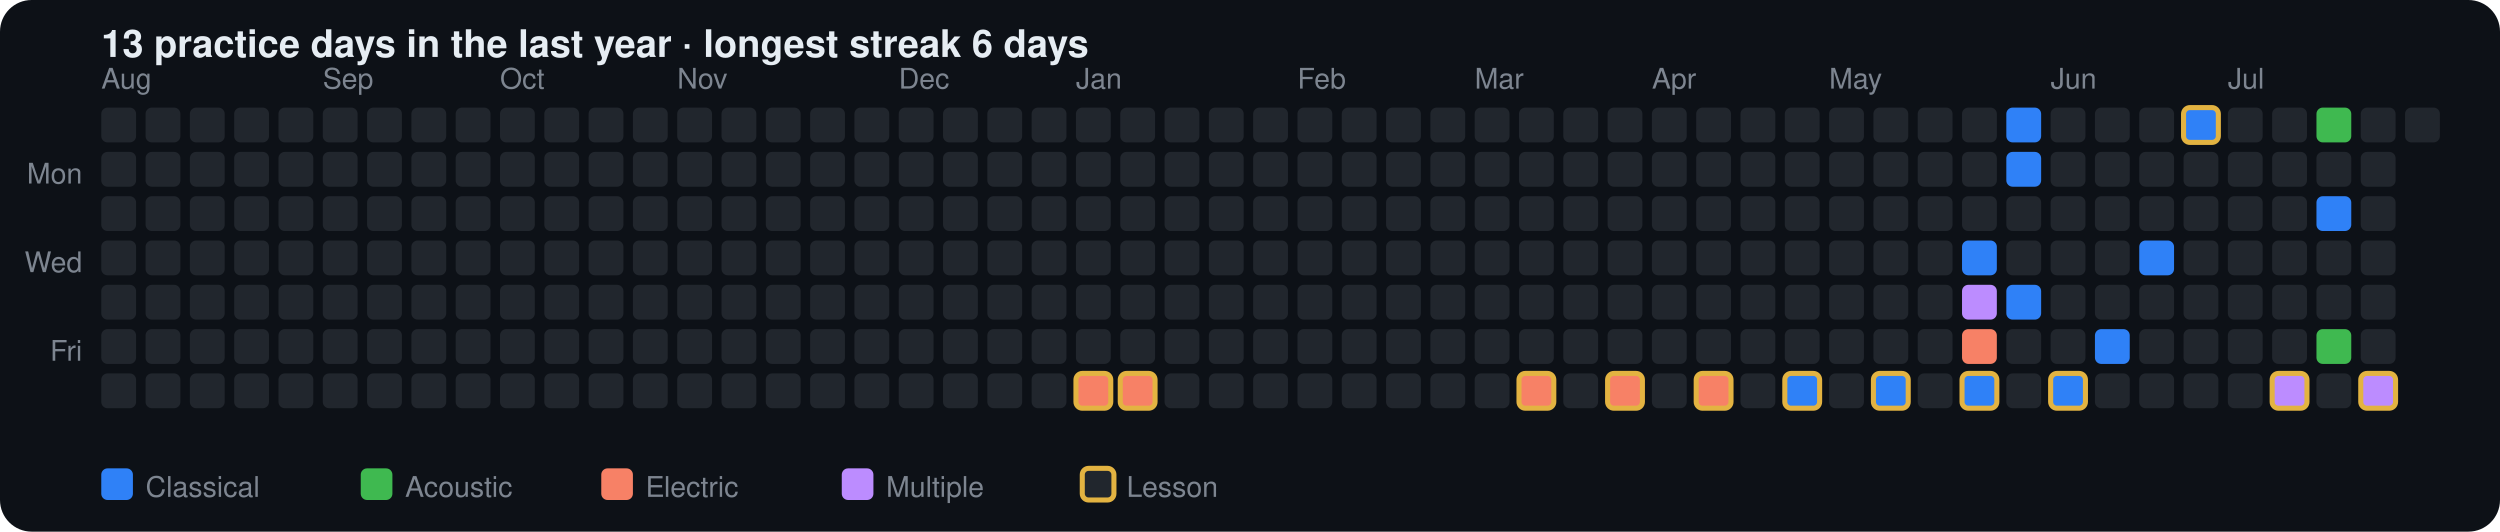
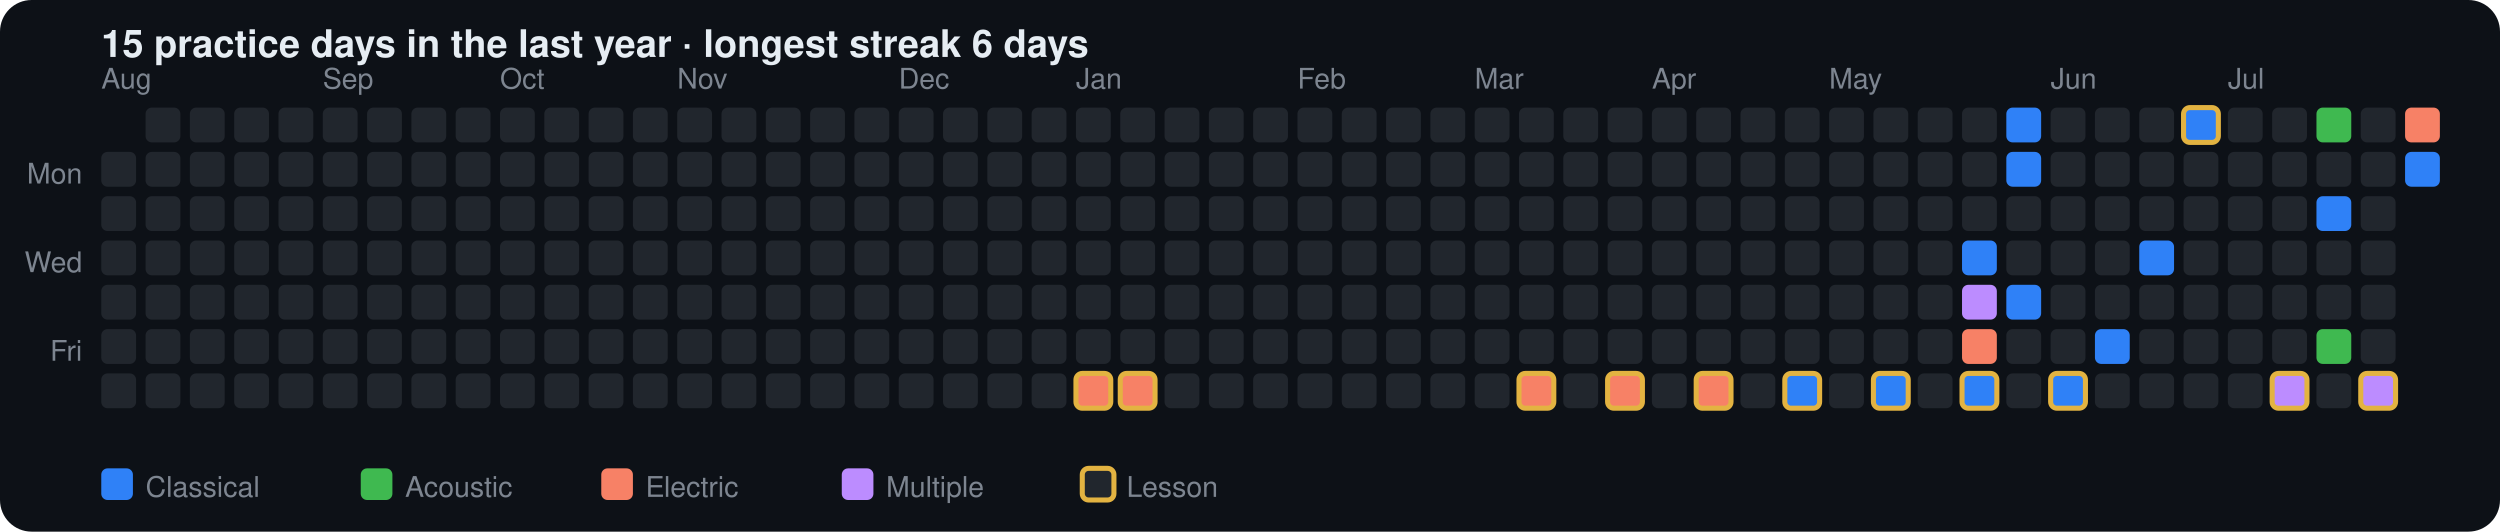
<svg xmlns="http://www.w3.org/2000/svg" width="790" height="168" viewBox="0 0 790 168" font-family="-apple-system,Segoe UI,Helvetica,Arial,sans-serif">
  <rect width="790" height="168" rx="10" fill="#0d1117" />
-   <text x="32" y="18" fill="#e6edf3" font-size="12" font-weight="600">13 practice days in the last year · longest streak 6 days</text>
+   <text x="32" y="18" fill="#e6edf3" font-size="12" font-weight="600">15 practice days in the last year · longest streak 6 days</text>
  <text x="32" y="28" fill="#7d8590" font-size="9">Aug</text>
  <text x="102" y="28" fill="#7d8590" font-size="9">Sep</text>
  <text x="158" y="28" fill="#7d8590" font-size="9">Oct</text>
  <text x="214" y="28" fill="#7d8590" font-size="9">Nov</text>
  <text x="284" y="28" fill="#7d8590" font-size="9">Dec</text>
  <text x="340" y="28" fill="#7d8590" font-size="9">Jan</text>
  <text x="410" y="28" fill="#7d8590" font-size="9">Feb</text>
  <text x="466" y="28" fill="#7d8590" font-size="9">Mar</text>
  <text x="522" y="28" fill="#7d8590" font-size="9">Apr</text>
  <text x="578" y="28" fill="#7d8590" font-size="9">May</text>
  <text x="648" y="28" fill="#7d8590" font-size="9">Jun</text>
  <text x="704" y="28" fill="#7d8590" font-size="9">Jul</text>
  <text x="26" y="58" fill="#7d8590" font-size="9" text-anchor="end">Mon</text>
  <text x="26" y="86" fill="#7d8590" font-size="9" text-anchor="end">Wed</text>
  <text x="26" y="114" fill="#7d8590" font-size="9" text-anchor="end">Fri</text>
-   <rect x="32" y="34" width="11" height="11" rx="2" fill="#21262d" />
  <rect x="32" y="48" width="11" height="11" rx="2" fill="#21262d" />
  <rect x="32" y="62" width="11" height="11" rx="2" fill="#21262d" />
  <rect x="32" y="76" width="11" height="11" rx="2" fill="#21262d" />
  <rect x="32" y="90" width="11" height="11" rx="2" fill="#21262d" />
  <rect x="32" y="104" width="11" height="11" rx="2" fill="#21262d" />
  <rect x="32" y="118" width="11" height="11" rx="2" fill="#21262d" />
  <rect x="46" y="34" width="11" height="11" rx="2" fill="#21262d" />
  <rect x="46" y="48" width="11" height="11" rx="2" fill="#21262d" />
  <rect x="46" y="62" width="11" height="11" rx="2" fill="#21262d" />
  <rect x="46" y="76" width="11" height="11" rx="2" fill="#21262d" />
  <rect x="46" y="90" width="11" height="11" rx="2" fill="#21262d" />
  <rect x="46" y="104" width="11" height="11" rx="2" fill="#21262d" />
  <rect x="46" y="118" width="11" height="11" rx="2" fill="#21262d" />
  <rect x="60" y="34" width="11" height="11" rx="2" fill="#21262d" />
  <rect x="60" y="48" width="11" height="11" rx="2" fill="#21262d" />
  <rect x="60" y="62" width="11" height="11" rx="2" fill="#21262d" />
  <rect x="60" y="76" width="11" height="11" rx="2" fill="#21262d" />
  <rect x="60" y="90" width="11" height="11" rx="2" fill="#21262d" />
  <rect x="60" y="104" width="11" height="11" rx="2" fill="#21262d" />
  <rect x="60" y="118" width="11" height="11" rx="2" fill="#21262d" />
  <rect x="74" y="34" width="11" height="11" rx="2" fill="#21262d" />
  <rect x="74" y="48" width="11" height="11" rx="2" fill="#21262d" />
  <rect x="74" y="62" width="11" height="11" rx="2" fill="#21262d" />
  <rect x="74" y="76" width="11" height="11" rx="2" fill="#21262d" />
  <rect x="74" y="90" width="11" height="11" rx="2" fill="#21262d" />
  <rect x="74" y="104" width="11" height="11" rx="2" fill="#21262d" />
  <rect x="74" y="118" width="11" height="11" rx="2" fill="#21262d" />
  <rect x="88" y="34" width="11" height="11" rx="2" fill="#21262d" />
  <rect x="88" y="48" width="11" height="11" rx="2" fill="#21262d" />
  <rect x="88" y="62" width="11" height="11" rx="2" fill="#21262d" />
  <rect x="88" y="76" width="11" height="11" rx="2" fill="#21262d" />
  <rect x="88" y="90" width="11" height="11" rx="2" fill="#21262d" />
  <rect x="88" y="104" width="11" height="11" rx="2" fill="#21262d" />
  <rect x="88" y="118" width="11" height="11" rx="2" fill="#21262d" />
  <rect x="102" y="34" width="11" height="11" rx="2" fill="#21262d" />
  <rect x="102" y="48" width="11" height="11" rx="2" fill="#21262d" />
  <rect x="102" y="62" width="11" height="11" rx="2" fill="#21262d" />
  <rect x="102" y="76" width="11" height="11" rx="2" fill="#21262d" />
  <rect x="102" y="90" width="11" height="11" rx="2" fill="#21262d" />
  <rect x="102" y="104" width="11" height="11" rx="2" fill="#21262d" />
  <rect x="102" y="118" width="11" height="11" rx="2" fill="#21262d" />
  <rect x="116" y="34" width="11" height="11" rx="2" fill="#21262d" />
  <rect x="116" y="48" width="11" height="11" rx="2" fill="#21262d" />
  <rect x="116" y="62" width="11" height="11" rx="2" fill="#21262d" />
  <rect x="116" y="76" width="11" height="11" rx="2" fill="#21262d" />
  <rect x="116" y="90" width="11" height="11" rx="2" fill="#21262d" />
  <rect x="116" y="104" width="11" height="11" rx="2" fill="#21262d" />
  <rect x="116" y="118" width="11" height="11" rx="2" fill="#21262d" />
  <rect x="130" y="34" width="11" height="11" rx="2" fill="#21262d" />
  <rect x="130" y="48" width="11" height="11" rx="2" fill="#21262d" />
  <rect x="130" y="62" width="11" height="11" rx="2" fill="#21262d" />
  <rect x="130" y="76" width="11" height="11" rx="2" fill="#21262d" />
  <rect x="130" y="90" width="11" height="11" rx="2" fill="#21262d" />
  <rect x="130" y="104" width="11" height="11" rx="2" fill="#21262d" />
  <rect x="130" y="118" width="11" height="11" rx="2" fill="#21262d" />
  <rect x="144" y="34" width="11" height="11" rx="2" fill="#21262d" />
  <rect x="144" y="48" width="11" height="11" rx="2" fill="#21262d" />
  <rect x="144" y="62" width="11" height="11" rx="2" fill="#21262d" />
  <rect x="144" y="76" width="11" height="11" rx="2" fill="#21262d" />
  <rect x="144" y="90" width="11" height="11" rx="2" fill="#21262d" />
  <rect x="144" y="104" width="11" height="11" rx="2" fill="#21262d" />
  <rect x="144" y="118" width="11" height="11" rx="2" fill="#21262d" />
  <rect x="158" y="34" width="11" height="11" rx="2" fill="#21262d" />
  <rect x="158" y="48" width="11" height="11" rx="2" fill="#21262d" />
  <rect x="158" y="62" width="11" height="11" rx="2" fill="#21262d" />
  <rect x="158" y="76" width="11" height="11" rx="2" fill="#21262d" />
  <rect x="158" y="90" width="11" height="11" rx="2" fill="#21262d" />
  <rect x="158" y="104" width="11" height="11" rx="2" fill="#21262d" />
  <rect x="158" y="118" width="11" height="11" rx="2" fill="#21262d" />
  <rect x="172" y="34" width="11" height="11" rx="2" fill="#21262d" />
  <rect x="172" y="48" width="11" height="11" rx="2" fill="#21262d" />
  <rect x="172" y="62" width="11" height="11" rx="2" fill="#21262d" />
  <rect x="172" y="76" width="11" height="11" rx="2" fill="#21262d" />
  <rect x="172" y="90" width="11" height="11" rx="2" fill="#21262d" />
  <rect x="172" y="104" width="11" height="11" rx="2" fill="#21262d" />
  <rect x="172" y="118" width="11" height="11" rx="2" fill="#21262d" />
  <rect x="186" y="34" width="11" height="11" rx="2" fill="#21262d" />
  <rect x="186" y="48" width="11" height="11" rx="2" fill="#21262d" />
  <rect x="186" y="62" width="11" height="11" rx="2" fill="#21262d" />
  <rect x="186" y="76" width="11" height="11" rx="2" fill="#21262d" />
  <rect x="186" y="90" width="11" height="11" rx="2" fill="#21262d" />
  <rect x="186" y="104" width="11" height="11" rx="2" fill="#21262d" />
  <rect x="186" y="118" width="11" height="11" rx="2" fill="#21262d" />
  <rect x="200" y="34" width="11" height="11" rx="2" fill="#21262d" />
  <rect x="200" y="48" width="11" height="11" rx="2" fill="#21262d" />
  <rect x="200" y="62" width="11" height="11" rx="2" fill="#21262d" />
  <rect x="200" y="76" width="11" height="11" rx="2" fill="#21262d" />
  <rect x="200" y="90" width="11" height="11" rx="2" fill="#21262d" />
  <rect x="200" y="104" width="11" height="11" rx="2" fill="#21262d" />
  <rect x="200" y="118" width="11" height="11" rx="2" fill="#21262d" />
  <rect x="214" y="34" width="11" height="11" rx="2" fill="#21262d" />
  <rect x="214" y="48" width="11" height="11" rx="2" fill="#21262d" />
  <rect x="214" y="62" width="11" height="11" rx="2" fill="#21262d" />
  <rect x="214" y="76" width="11" height="11" rx="2" fill="#21262d" />
  <rect x="214" y="90" width="11" height="11" rx="2" fill="#21262d" />
  <rect x="214" y="104" width="11" height="11" rx="2" fill="#21262d" />
  <rect x="214" y="118" width="11" height="11" rx="2" fill="#21262d" />
  <rect x="228" y="34" width="11" height="11" rx="2" fill="#21262d" />
  <rect x="228" y="48" width="11" height="11" rx="2" fill="#21262d" />
  <rect x="228" y="62" width="11" height="11" rx="2" fill="#21262d" />
  <rect x="228" y="76" width="11" height="11" rx="2" fill="#21262d" />
  <rect x="228" y="90" width="11" height="11" rx="2" fill="#21262d" />
  <rect x="228" y="104" width="11" height="11" rx="2" fill="#21262d" />
  <rect x="228" y="118" width="11" height="11" rx="2" fill="#21262d" />
  <rect x="242" y="34" width="11" height="11" rx="2" fill="#21262d" />
  <rect x="242" y="48" width="11" height="11" rx="2" fill="#21262d" />
  <rect x="242" y="62" width="11" height="11" rx="2" fill="#21262d" />
  <rect x="242" y="76" width="11" height="11" rx="2" fill="#21262d" />
  <rect x="242" y="90" width="11" height="11" rx="2" fill="#21262d" />
  <rect x="242" y="104" width="11" height="11" rx="2" fill="#21262d" />
  <rect x="242" y="118" width="11" height="11" rx="2" fill="#21262d" />
  <rect x="256" y="34" width="11" height="11" rx="2" fill="#21262d" />
  <rect x="256" y="48" width="11" height="11" rx="2" fill="#21262d" />
  <rect x="256" y="62" width="11" height="11" rx="2" fill="#21262d" />
  <rect x="256" y="76" width="11" height="11" rx="2" fill="#21262d" />
  <rect x="256" y="90" width="11" height="11" rx="2" fill="#21262d" />
  <rect x="256" y="104" width="11" height="11" rx="2" fill="#21262d" />
  <rect x="256" y="118" width="11" height="11" rx="2" fill="#21262d" />
  <rect x="270" y="34" width="11" height="11" rx="2" fill="#21262d" />
  <rect x="270" y="48" width="11" height="11" rx="2" fill="#21262d" />
  <rect x="270" y="62" width="11" height="11" rx="2" fill="#21262d" />
  <rect x="270" y="76" width="11" height="11" rx="2" fill="#21262d" />
  <rect x="270" y="90" width="11" height="11" rx="2" fill="#21262d" />
  <rect x="270" y="104" width="11" height="11" rx="2" fill="#21262d" />
  <rect x="270" y="118" width="11" height="11" rx="2" fill="#21262d" />
  <rect x="284" y="34" width="11" height="11" rx="2" fill="#21262d" />
  <rect x="284" y="48" width="11" height="11" rx="2" fill="#21262d" />
  <rect x="284" y="62" width="11" height="11" rx="2" fill="#21262d" />
  <rect x="284" y="76" width="11" height="11" rx="2" fill="#21262d" />
  <rect x="284" y="90" width="11" height="11" rx="2" fill="#21262d" />
  <rect x="284" y="104" width="11" height="11" rx="2" fill="#21262d" />
  <rect x="284" y="118" width="11" height="11" rx="2" fill="#21262d" />
  <rect x="298" y="34" width="11" height="11" rx="2" fill="#21262d" />
  <rect x="298" y="48" width="11" height="11" rx="2" fill="#21262d" />
  <rect x="298" y="62" width="11" height="11" rx="2" fill="#21262d" />
  <rect x="298" y="76" width="11" height="11" rx="2" fill="#21262d" />
  <rect x="298" y="90" width="11" height="11" rx="2" fill="#21262d" />
  <rect x="298" y="104" width="11" height="11" rx="2" fill="#21262d" />
  <rect x="298" y="118" width="11" height="11" rx="2" fill="#21262d" />
  <rect x="312" y="34" width="11" height="11" rx="2" fill="#21262d" />
  <rect x="312" y="48" width="11" height="11" rx="2" fill="#21262d" />
  <rect x="312" y="62" width="11" height="11" rx="2" fill="#21262d" />
  <rect x="312" y="76" width="11" height="11" rx="2" fill="#21262d" />
  <rect x="312" y="90" width="11" height="11" rx="2" fill="#21262d" />
  <rect x="312" y="104" width="11" height="11" rx="2" fill="#21262d" />
  <rect x="312" y="118" width="11" height="11" rx="2" fill="#21262d" />
  <rect x="326" y="34" width="11" height="11" rx="2" fill="#21262d" />
  <rect x="326" y="48" width="11" height="11" rx="2" fill="#21262d" />
  <rect x="326" y="62" width="11" height="11" rx="2" fill="#21262d" />
  <rect x="326" y="76" width="11" height="11" rx="2" fill="#21262d" />
  <rect x="326" y="90" width="11" height="11" rx="2" fill="#21262d" />
  <rect x="326" y="104" width="11" height="11" rx="2" fill="#21262d" />
  <rect x="326" y="118" width="11" height="11" rx="2" fill="#21262d" />
  <rect x="340" y="34" width="11" height="11" rx="2" fill="#21262d" />
  <rect x="340" y="48" width="11" height="11" rx="2" fill="#21262d" />
  <rect x="340" y="62" width="11" height="11" rx="2" fill="#21262d" />
  <rect x="340" y="76" width="11" height="11" rx="2" fill="#21262d" />
  <rect x="340" y="90" width="11" height="11" rx="2" fill="#21262d" />
  <rect x="340" y="104" width="11" height="11" rx="2" fill="#21262d" />
  <rect x="340" y="118" width="11" height="11" rx="2" fill="#f78166" stroke="#e3b341" stroke-width="1.6" />
  <rect x="354" y="34" width="11" height="11" rx="2" fill="#21262d" />
  <rect x="354" y="48" width="11" height="11" rx="2" fill="#21262d" />
  <rect x="354" y="62" width="11" height="11" rx="2" fill="#21262d" />
  <rect x="354" y="76" width="11" height="11" rx="2" fill="#21262d" />
  <rect x="354" y="90" width="11" height="11" rx="2" fill="#21262d" />
  <rect x="354" y="104" width="11" height="11" rx="2" fill="#21262d" />
  <rect x="354" y="118" width="11" height="11" rx="2" fill="#f78166" stroke="#e3b341" stroke-width="1.6" />
  <rect x="368" y="34" width="11" height="11" rx="2" fill="#21262d" />
  <rect x="368" y="48" width="11" height="11" rx="2" fill="#21262d" />
  <rect x="368" y="62" width="11" height="11" rx="2" fill="#21262d" />
  <rect x="368" y="76" width="11" height="11" rx="2" fill="#21262d" />
  <rect x="368" y="90" width="11" height="11" rx="2" fill="#21262d" />
  <rect x="368" y="104" width="11" height="11" rx="2" fill="#21262d" />
  <rect x="368" y="118" width="11" height="11" rx="2" fill="#21262d" />
  <rect x="382" y="34" width="11" height="11" rx="2" fill="#21262d" />
  <rect x="382" y="48" width="11" height="11" rx="2" fill="#21262d" />
  <rect x="382" y="62" width="11" height="11" rx="2" fill="#21262d" />
  <rect x="382" y="76" width="11" height="11" rx="2" fill="#21262d" />
  <rect x="382" y="90" width="11" height="11" rx="2" fill="#21262d" />
  <rect x="382" y="104" width="11" height="11" rx="2" fill="#21262d" />
  <rect x="382" y="118" width="11" height="11" rx="2" fill="#21262d" />
  <rect x="396" y="34" width="11" height="11" rx="2" fill="#21262d" />
  <rect x="396" y="48" width="11" height="11" rx="2" fill="#21262d" />
  <rect x="396" y="62" width="11" height="11" rx="2" fill="#21262d" />
  <rect x="396" y="76" width="11" height="11" rx="2" fill="#21262d" />
  <rect x="396" y="90" width="11" height="11" rx="2" fill="#21262d" />
  <rect x="396" y="104" width="11" height="11" rx="2" fill="#21262d" />
  <rect x="396" y="118" width="11" height="11" rx="2" fill="#21262d" />
  <rect x="410" y="34" width="11" height="11" rx="2" fill="#21262d" />
  <rect x="410" y="48" width="11" height="11" rx="2" fill="#21262d" />
  <rect x="410" y="62" width="11" height="11" rx="2" fill="#21262d" />
  <rect x="410" y="76" width="11" height="11" rx="2" fill="#21262d" />
  <rect x="410" y="90" width="11" height="11" rx="2" fill="#21262d" />
  <rect x="410" y="104" width="11" height="11" rx="2" fill="#21262d" />
  <rect x="410" y="118" width="11" height="11" rx="2" fill="#21262d" />
  <rect x="424" y="34" width="11" height="11" rx="2" fill="#21262d" />
  <rect x="424" y="48" width="11" height="11" rx="2" fill="#21262d" />
  <rect x="424" y="62" width="11" height="11" rx="2" fill="#21262d" />
  <rect x="424" y="76" width="11" height="11" rx="2" fill="#21262d" />
  <rect x="424" y="90" width="11" height="11" rx="2" fill="#21262d" />
  <rect x="424" y="104" width="11" height="11" rx="2" fill="#21262d" />
  <rect x="424" y="118" width="11" height="11" rx="2" fill="#21262d" />
  <rect x="438" y="34" width="11" height="11" rx="2" fill="#21262d" />
  <rect x="438" y="48" width="11" height="11" rx="2" fill="#21262d" />
  <rect x="438" y="62" width="11" height="11" rx="2" fill="#21262d" />
  <rect x="438" y="76" width="11" height="11" rx="2" fill="#21262d" />
  <rect x="438" y="90" width="11" height="11" rx="2" fill="#21262d" />
  <rect x="438" y="104" width="11" height="11" rx="2" fill="#21262d" />
  <rect x="438" y="118" width="11" height="11" rx="2" fill="#21262d" />
  <rect x="452" y="34" width="11" height="11" rx="2" fill="#21262d" />
  <rect x="452" y="48" width="11" height="11" rx="2" fill="#21262d" />
  <rect x="452" y="62" width="11" height="11" rx="2" fill="#21262d" />
  <rect x="452" y="76" width="11" height="11" rx="2" fill="#21262d" />
  <rect x="452" y="90" width="11" height="11" rx="2" fill="#21262d" />
  <rect x="452" y="104" width="11" height="11" rx="2" fill="#21262d" />
  <rect x="452" y="118" width="11" height="11" rx="2" fill="#21262d" />
  <rect x="466" y="34" width="11" height="11" rx="2" fill="#21262d" />
  <rect x="466" y="48" width="11" height="11" rx="2" fill="#21262d" />
  <rect x="466" y="62" width="11" height="11" rx="2" fill="#21262d" />
  <rect x="466" y="76" width="11" height="11" rx="2" fill="#21262d" />
  <rect x="466" y="90" width="11" height="11" rx="2" fill="#21262d" />
  <rect x="466" y="104" width="11" height="11" rx="2" fill="#21262d" />
  <rect x="466" y="118" width="11" height="11" rx="2" fill="#21262d" />
  <rect x="480" y="34" width="11" height="11" rx="2" fill="#21262d" />
  <rect x="480" y="48" width="11" height="11" rx="2" fill="#21262d" />
  <rect x="480" y="62" width="11" height="11" rx="2" fill="#21262d" />
  <rect x="480" y="76" width="11" height="11" rx="2" fill="#21262d" />
  <rect x="480" y="90" width="11" height="11" rx="2" fill="#21262d" />
  <rect x="480" y="104" width="11" height="11" rx="2" fill="#21262d" />
  <rect x="480" y="118" width="11" height="11" rx="2" fill="#f78166" stroke="#e3b341" stroke-width="1.6" />
  <rect x="494" y="34" width="11" height="11" rx="2" fill="#21262d" />
  <rect x="494" y="48" width="11" height="11" rx="2" fill="#21262d" />
  <rect x="494" y="62" width="11" height="11" rx="2" fill="#21262d" />
  <rect x="494" y="76" width="11" height="11" rx="2" fill="#21262d" />
  <rect x="494" y="90" width="11" height="11" rx="2" fill="#21262d" />
  <rect x="494" y="104" width="11" height="11" rx="2" fill="#21262d" />
  <rect x="494" y="118" width="11" height="11" rx="2" fill="#21262d" />
  <rect x="508" y="34" width="11" height="11" rx="2" fill="#21262d" />
  <rect x="508" y="48" width="11" height="11" rx="2" fill="#21262d" />
  <rect x="508" y="62" width="11" height="11" rx="2" fill="#21262d" />
  <rect x="508" y="76" width="11" height="11" rx="2" fill="#21262d" />
  <rect x="508" y="90" width="11" height="11" rx="2" fill="#21262d" />
  <rect x="508" y="104" width="11" height="11" rx="2" fill="#21262d" />
  <rect x="508" y="118" width="11" height="11" rx="2" fill="#f78166" stroke="#e3b341" stroke-width="1.6" />
  <rect x="522" y="34" width="11" height="11" rx="2" fill="#21262d" />
  <rect x="522" y="48" width="11" height="11" rx="2" fill="#21262d" />
  <rect x="522" y="62" width="11" height="11" rx="2" fill="#21262d" />
  <rect x="522" y="76" width="11" height="11" rx="2" fill="#21262d" />
  <rect x="522" y="90" width="11" height="11" rx="2" fill="#21262d" />
  <rect x="522" y="104" width="11" height="11" rx="2" fill="#21262d" />
  <rect x="522" y="118" width="11" height="11" rx="2" fill="#21262d" />
  <rect x="536" y="34" width="11" height="11" rx="2" fill="#21262d" />
  <rect x="536" y="48" width="11" height="11" rx="2" fill="#21262d" />
  <rect x="536" y="62" width="11" height="11" rx="2" fill="#21262d" />
  <rect x="536" y="76" width="11" height="11" rx="2" fill="#21262d" />
  <rect x="536" y="90" width="11" height="11" rx="2" fill="#21262d" />
  <rect x="536" y="104" width="11" height="11" rx="2" fill="#21262d" />
  <rect x="536" y="118" width="11" height="11" rx="2" fill="#f78166" stroke="#e3b341" stroke-width="1.6" />
  <rect x="550" y="34" width="11" height="11" rx="2" fill="#21262d" />
  <rect x="550" y="48" width="11" height="11" rx="2" fill="#21262d" />
  <rect x="550" y="62" width="11" height="11" rx="2" fill="#21262d" />
  <rect x="550" y="76" width="11" height="11" rx="2" fill="#21262d" />
  <rect x="550" y="90" width="11" height="11" rx="2" fill="#21262d" />
  <rect x="550" y="104" width="11" height="11" rx="2" fill="#21262d" />
  <rect x="550" y="118" width="11" height="11" rx="2" fill="#21262d" />
  <rect x="564" y="34" width="11" height="11" rx="2" fill="#21262d" />
  <rect x="564" y="48" width="11" height="11" rx="2" fill="#21262d" />
  <rect x="564" y="62" width="11" height="11" rx="2" fill="#21262d" />
  <rect x="564" y="76" width="11" height="11" rx="2" fill="#21262d" />
  <rect x="564" y="90" width="11" height="11" rx="2" fill="#21262d" />
  <rect x="564" y="104" width="11" height="11" rx="2" fill="#21262d" />
  <rect x="564" y="118" width="11" height="11" rx="2" fill="#2f81f7" stroke="#e3b341" stroke-width="1.6" />
  <rect x="578" y="34" width="11" height="11" rx="2" fill="#21262d" />
  <rect x="578" y="48" width="11" height="11" rx="2" fill="#21262d" />
  <rect x="578" y="62" width="11" height="11" rx="2" fill="#21262d" />
  <rect x="578" y="76" width="11" height="11" rx="2" fill="#21262d" />
  <rect x="578" y="90" width="11" height="11" rx="2" fill="#21262d" />
  <rect x="578" y="104" width="11" height="11" rx="2" fill="#21262d" />
  <rect x="578" y="118" width="11" height="11" rx="2" fill="#21262d" />
  <rect x="592" y="34" width="11" height="11" rx="2" fill="#21262d" />
  <rect x="592" y="48" width="11" height="11" rx="2" fill="#21262d" />
  <rect x="592" y="62" width="11" height="11" rx="2" fill="#21262d" />
  <rect x="592" y="76" width="11" height="11" rx="2" fill="#21262d" />
  <rect x="592" y="90" width="11" height="11" rx="2" fill="#21262d" />
  <rect x="592" y="104" width="11" height="11" rx="2" fill="#21262d" />
  <rect x="592" y="118" width="11" height="11" rx="2" fill="#2f81f7" stroke="#e3b341" stroke-width="1.6" />
  <rect x="606" y="34" width="11" height="11" rx="2" fill="#21262d" />
  <rect x="606" y="48" width="11" height="11" rx="2" fill="#21262d" />
  <rect x="606" y="62" width="11" height="11" rx="2" fill="#21262d" />
  <rect x="606" y="76" width="11" height="11" rx="2" fill="#21262d" />
  <rect x="606" y="90" width="11" height="11" rx="2" fill="#21262d" />
  <rect x="606" y="104" width="11" height="11" rx="2" fill="#21262d" />
  <rect x="606" y="118" width="11" height="11" rx="2" fill="#21262d" />
  <rect x="620" y="34" width="11" height="11" rx="2" fill="#21262d" />
  <rect x="620" y="48" width="11" height="11" rx="2" fill="#21262d" />
  <rect x="620" y="62" width="11" height="11" rx="2" fill="#21262d" />
  <rect x="620" y="76" width="11" height="11" rx="2" fill="#2f81f7" />
  <rect x="620" y="90" width="11" height="11" rx="2" fill="#bc8cff" />
  <rect x="620" y="104" width="11" height="11" rx="2" fill="#f78166" />
  <rect x="620" y="118" width="11" height="11" rx="2" fill="#2f81f7" stroke="#e3b341" stroke-width="1.6" />
  <rect x="634" y="34" width="11" height="11" rx="2" fill="#2f81f7" />
  <rect x="634" y="48" width="11" height="11" rx="2" fill="#2f81f7" />
  <rect x="634" y="62" width="11" height="11" rx="2" fill="#21262d" />
  <rect x="634" y="76" width="11" height="11" rx="2" fill="#21262d" />
  <rect x="634" y="90" width="11" height="11" rx="2" fill="#2f81f7" />
  <rect x="634" y="104" width="11" height="11" rx="2" fill="#21262d" />
  <rect x="634" y="118" width="11" height="11" rx="2" fill="#21262d" />
  <rect x="648" y="34" width="11" height="11" rx="2" fill="#21262d" />
  <rect x="648" y="48" width="11" height="11" rx="2" fill="#21262d" />
  <rect x="648" y="62" width="11" height="11" rx="2" fill="#21262d" />
  <rect x="648" y="76" width="11" height="11" rx="2" fill="#21262d" />
  <rect x="648" y="90" width="11" height="11" rx="2" fill="#21262d" />
  <rect x="648" y="104" width="11" height="11" rx="2" fill="#21262d" />
  <rect x="648" y="118" width="11" height="11" rx="2" fill="#2f81f7" stroke="#e3b341" stroke-width="1.6" />
  <rect x="662" y="34" width="11" height="11" rx="2" fill="#21262d" />
  <rect x="662" y="48" width="11" height="11" rx="2" fill="#21262d" />
  <rect x="662" y="62" width="11" height="11" rx="2" fill="#21262d" />
  <rect x="662" y="76" width="11" height="11" rx="2" fill="#21262d" />
  <rect x="662" y="90" width="11" height="11" rx="2" fill="#21262d" />
  <rect x="662" y="104" width="11" height="11" rx="2" fill="#2f81f7" />
  <rect x="662" y="118" width="11" height="11" rx="2" fill="#21262d" />
  <rect x="676" y="34" width="11" height="11" rx="2" fill="#21262d" />
  <rect x="676" y="48" width="11" height="11" rx="2" fill="#21262d" />
  <rect x="676" y="62" width="11" height="11" rx="2" fill="#21262d" />
  <rect x="676" y="76" width="11" height="11" rx="2" fill="#2f81f7" />
  <rect x="676" y="90" width="11" height="11" rx="2" fill="#21262d" />
  <rect x="676" y="104" width="11" height="11" rx="2" fill="#21262d" />
  <rect x="676" y="118" width="11" height="11" rx="2" fill="#21262d" />
  <rect x="690" y="34" width="11" height="11" rx="2" fill="#2f81f7" stroke="#e3b341" stroke-width="1.6" />
  <rect x="690" y="48" width="11" height="11" rx="2" fill="#21262d" />
  <rect x="690" y="62" width="11" height="11" rx="2" fill="#21262d" />
  <rect x="690" y="76" width="11" height="11" rx="2" fill="#21262d" />
  <rect x="690" y="90" width="11" height="11" rx="2" fill="#21262d" />
  <rect x="690" y="104" width="11" height="11" rx="2" fill="#21262d" />
  <rect x="690" y="118" width="11" height="11" rx="2" fill="#21262d" />
  <rect x="704" y="34" width="11" height="11" rx="2" fill="#21262d" />
  <rect x="704" y="48" width="11" height="11" rx="2" fill="#21262d" />
  <rect x="704" y="62" width="11" height="11" rx="2" fill="#21262d" />
  <rect x="704" y="76" width="11" height="11" rx="2" fill="#21262d" />
  <rect x="704" y="90" width="11" height="11" rx="2" fill="#21262d" />
  <rect x="704" y="104" width="11" height="11" rx="2" fill="#21262d" />
  <rect x="704" y="118" width="11" height="11" rx="2" fill="#21262d" />
  <rect x="718" y="34" width="11" height="11" rx="2" fill="#21262d" />
  <rect x="718" y="48" width="11" height="11" rx="2" fill="#21262d" />
  <rect x="718" y="62" width="11" height="11" rx="2" fill="#21262d" />
  <rect x="718" y="76" width="11" height="11" rx="2" fill="#21262d" />
  <rect x="718" y="90" width="11" height="11" rx="2" fill="#21262d" />
  <rect x="718" y="104" width="11" height="11" rx="2" fill="#21262d" />
  <rect x="718" y="118" width="11" height="11" rx="2" fill="#bc8cff" stroke="#e3b341" stroke-width="1.6" />
  <rect x="732" y="34" width="11" height="11" rx="2" fill="#3fb950" />
  <rect x="732" y="48" width="11" height="11" rx="2" fill="#21262d" />
  <rect x="732" y="62" width="11" height="11" rx="2" fill="#2f81f7" />
  <rect x="732" y="76" width="11" height="11" rx="2" fill="#21262d" />
  <rect x="732" y="90" width="11" height="11" rx="2" fill="#21262d" />
  <rect x="732" y="104" width="11" height="11" rx="2" fill="#3fb950" />
  <rect x="732" y="118" width="11" height="11" rx="2" fill="#21262d" />
  <rect x="746" y="34" width="11" height="11" rx="2" fill="#21262d" />
  <rect x="746" y="48" width="11" height="11" rx="2" fill="#21262d" />
  <rect x="746" y="62" width="11" height="11" rx="2" fill="#21262d" />
  <rect x="746" y="76" width="11" height="11" rx="2" fill="#21262d" />
  <rect x="746" y="90" width="11" height="11" rx="2" fill="#21262d" />
  <rect x="746" y="104" width="11" height="11" rx="2" fill="#21262d" />
  <rect x="746" y="118" width="11" height="11" rx="2" fill="#bc8cff" stroke="#e3b341" stroke-width="1.6" />
-   <rect x="760" y="34" width="11" height="11" rx="2" fill="#21262d" />
+   <rect x="760" y="34" width="11" height="11" rx="2" fill="#f78166" />
+   <rect x="760" y="48" width="11" height="11" rx="2" fill="#2f81f7" />
  <rect x="32" y="148" width="10" height="10" rx="2" fill="#2f81f7" />
  <text x="46" y="157" fill="#7d8590" font-size="9">Classical</text>
  <rect x="114" y="148" width="10" height="10" rx="2" fill="#3fb950" />
  <text x="128" y="157" fill="#7d8590" font-size="9">Acoustic</text>
  <rect x="190" y="148" width="10" height="10" rx="2" fill="#f78166" />
  <text x="204" y="157" fill="#7d8590" font-size="9">Electric</text>
  <rect x="266" y="148" width="10" height="10" rx="2" fill="#bc8cff" />
  <text x="280" y="157" fill="#7d8590" font-size="9">Multiple</text>
  <rect x="342" y="148" width="10" height="10" rx="2" fill="#21262d" stroke="#e3b341" stroke-width="1.6" />
  <text x="356" y="157" fill="#7d8590" font-size="9">Lesson</text>
</svg>
